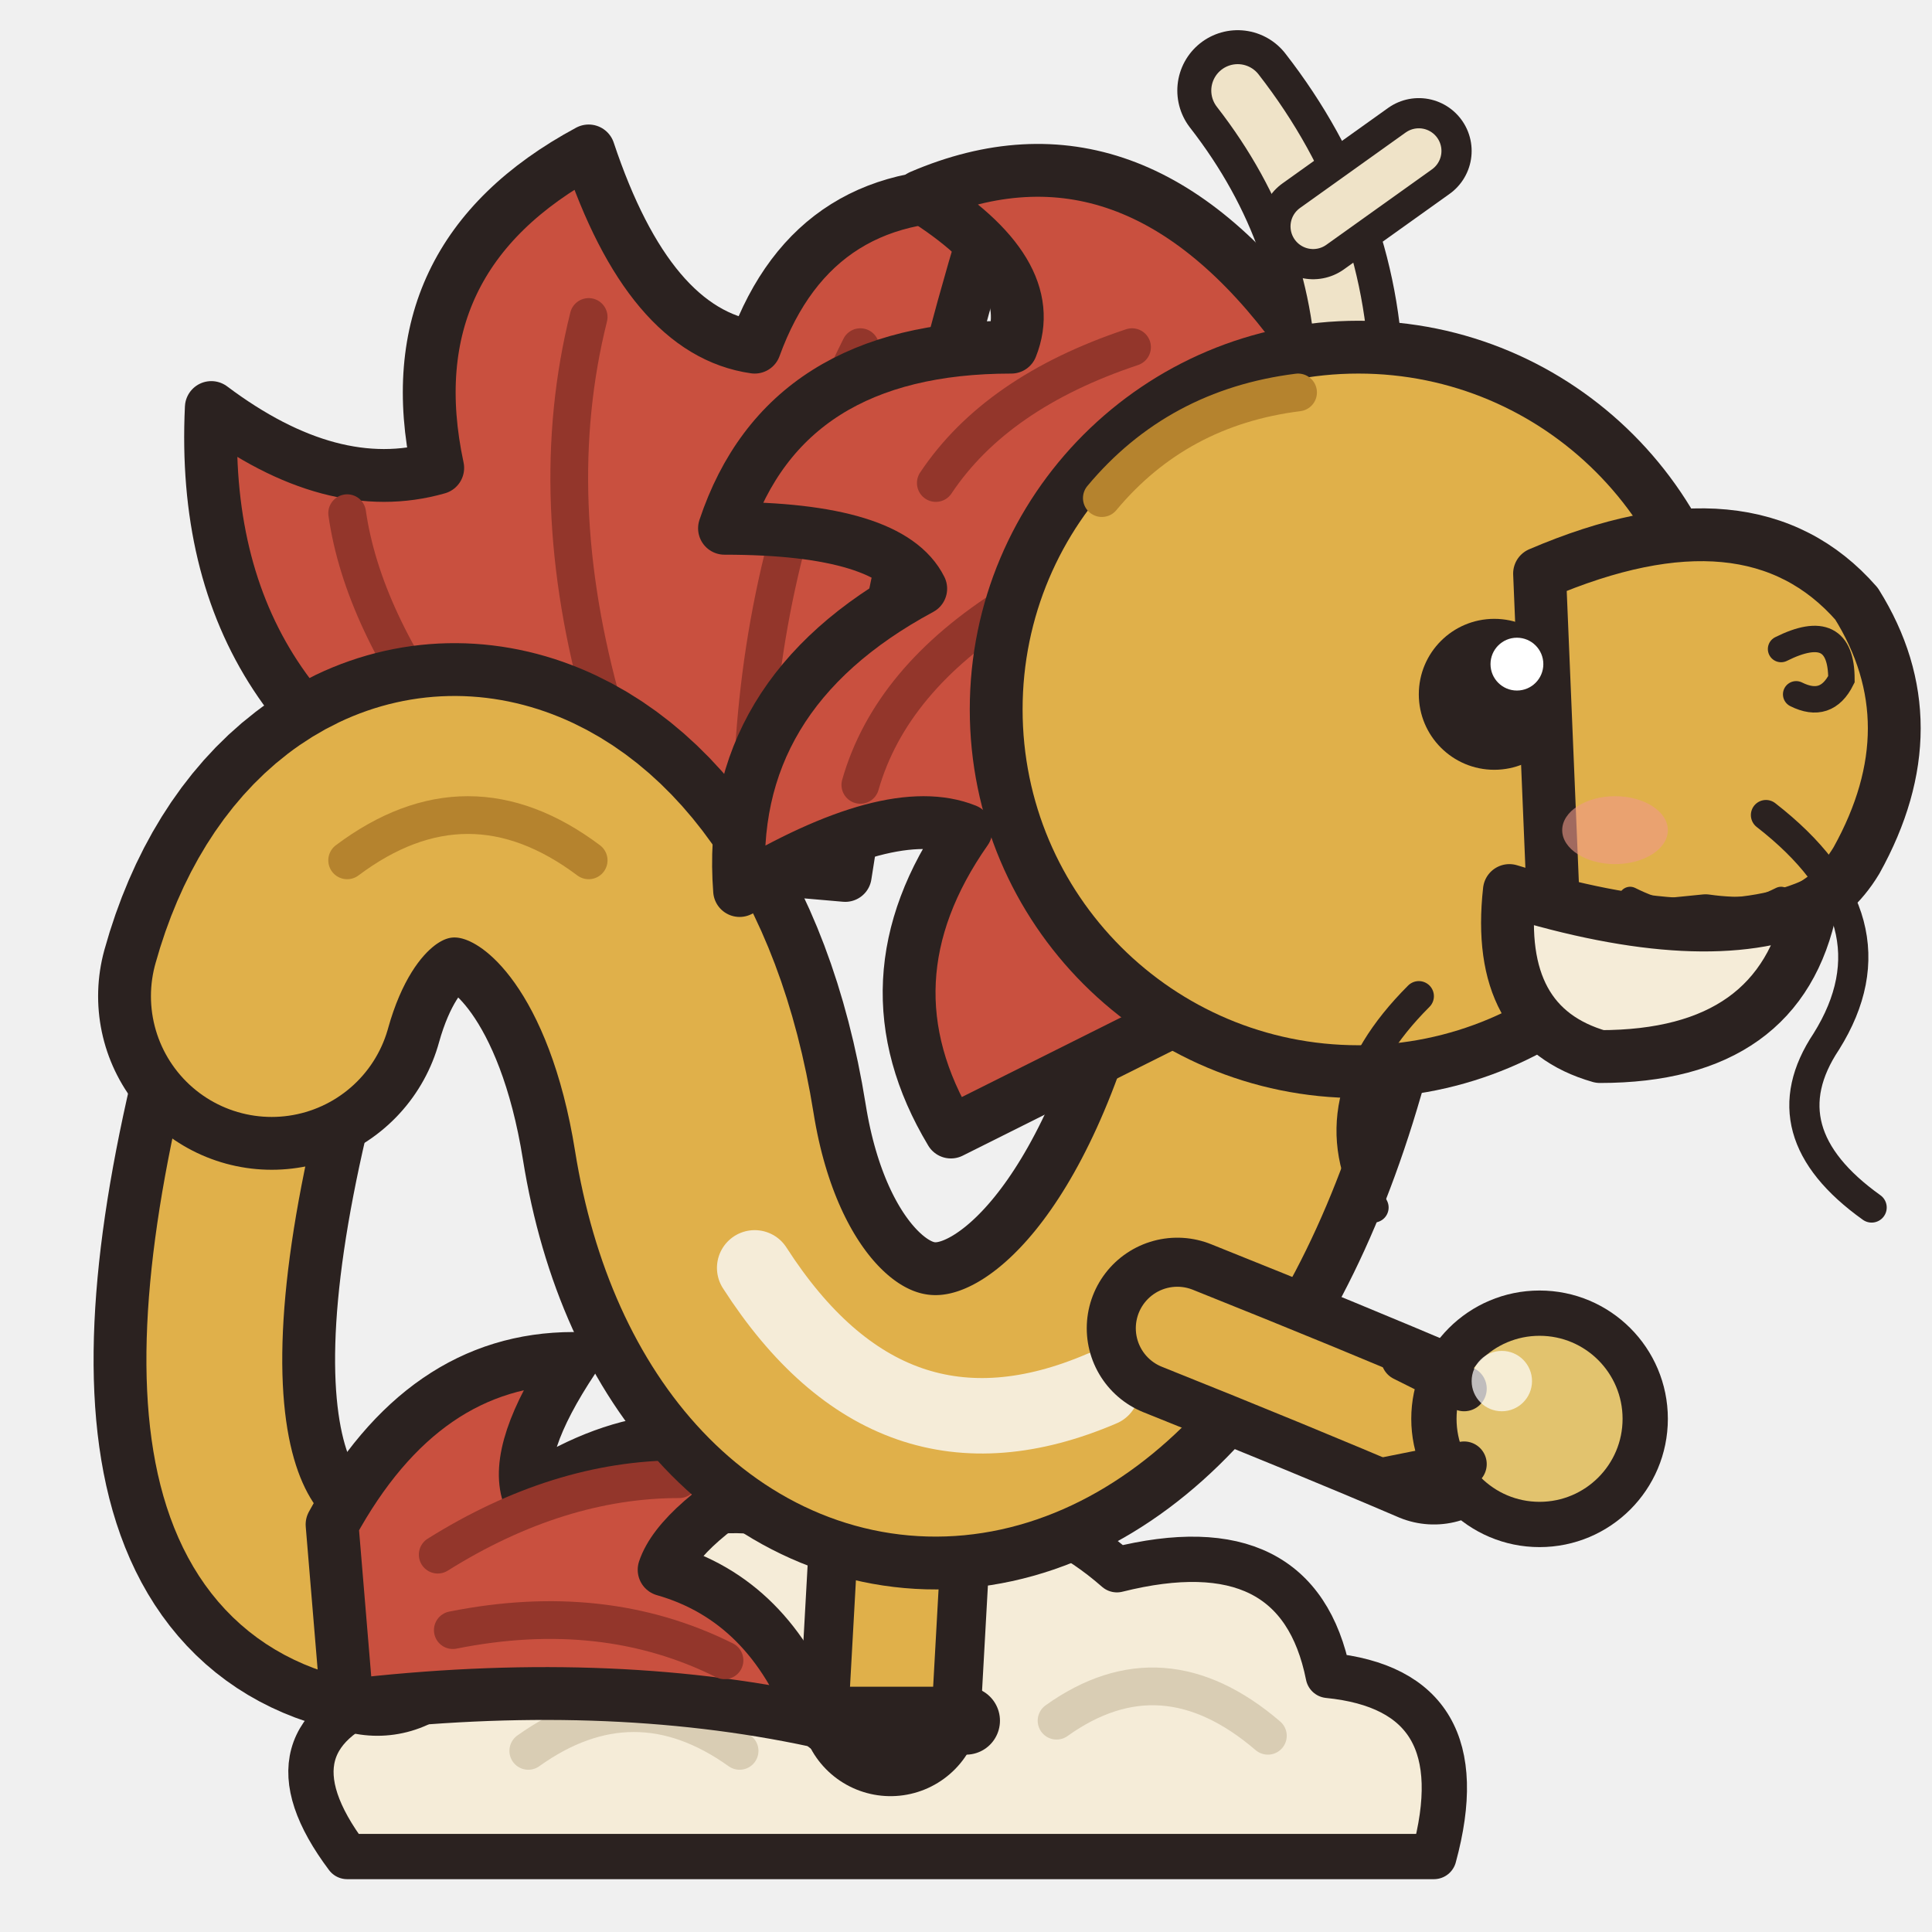
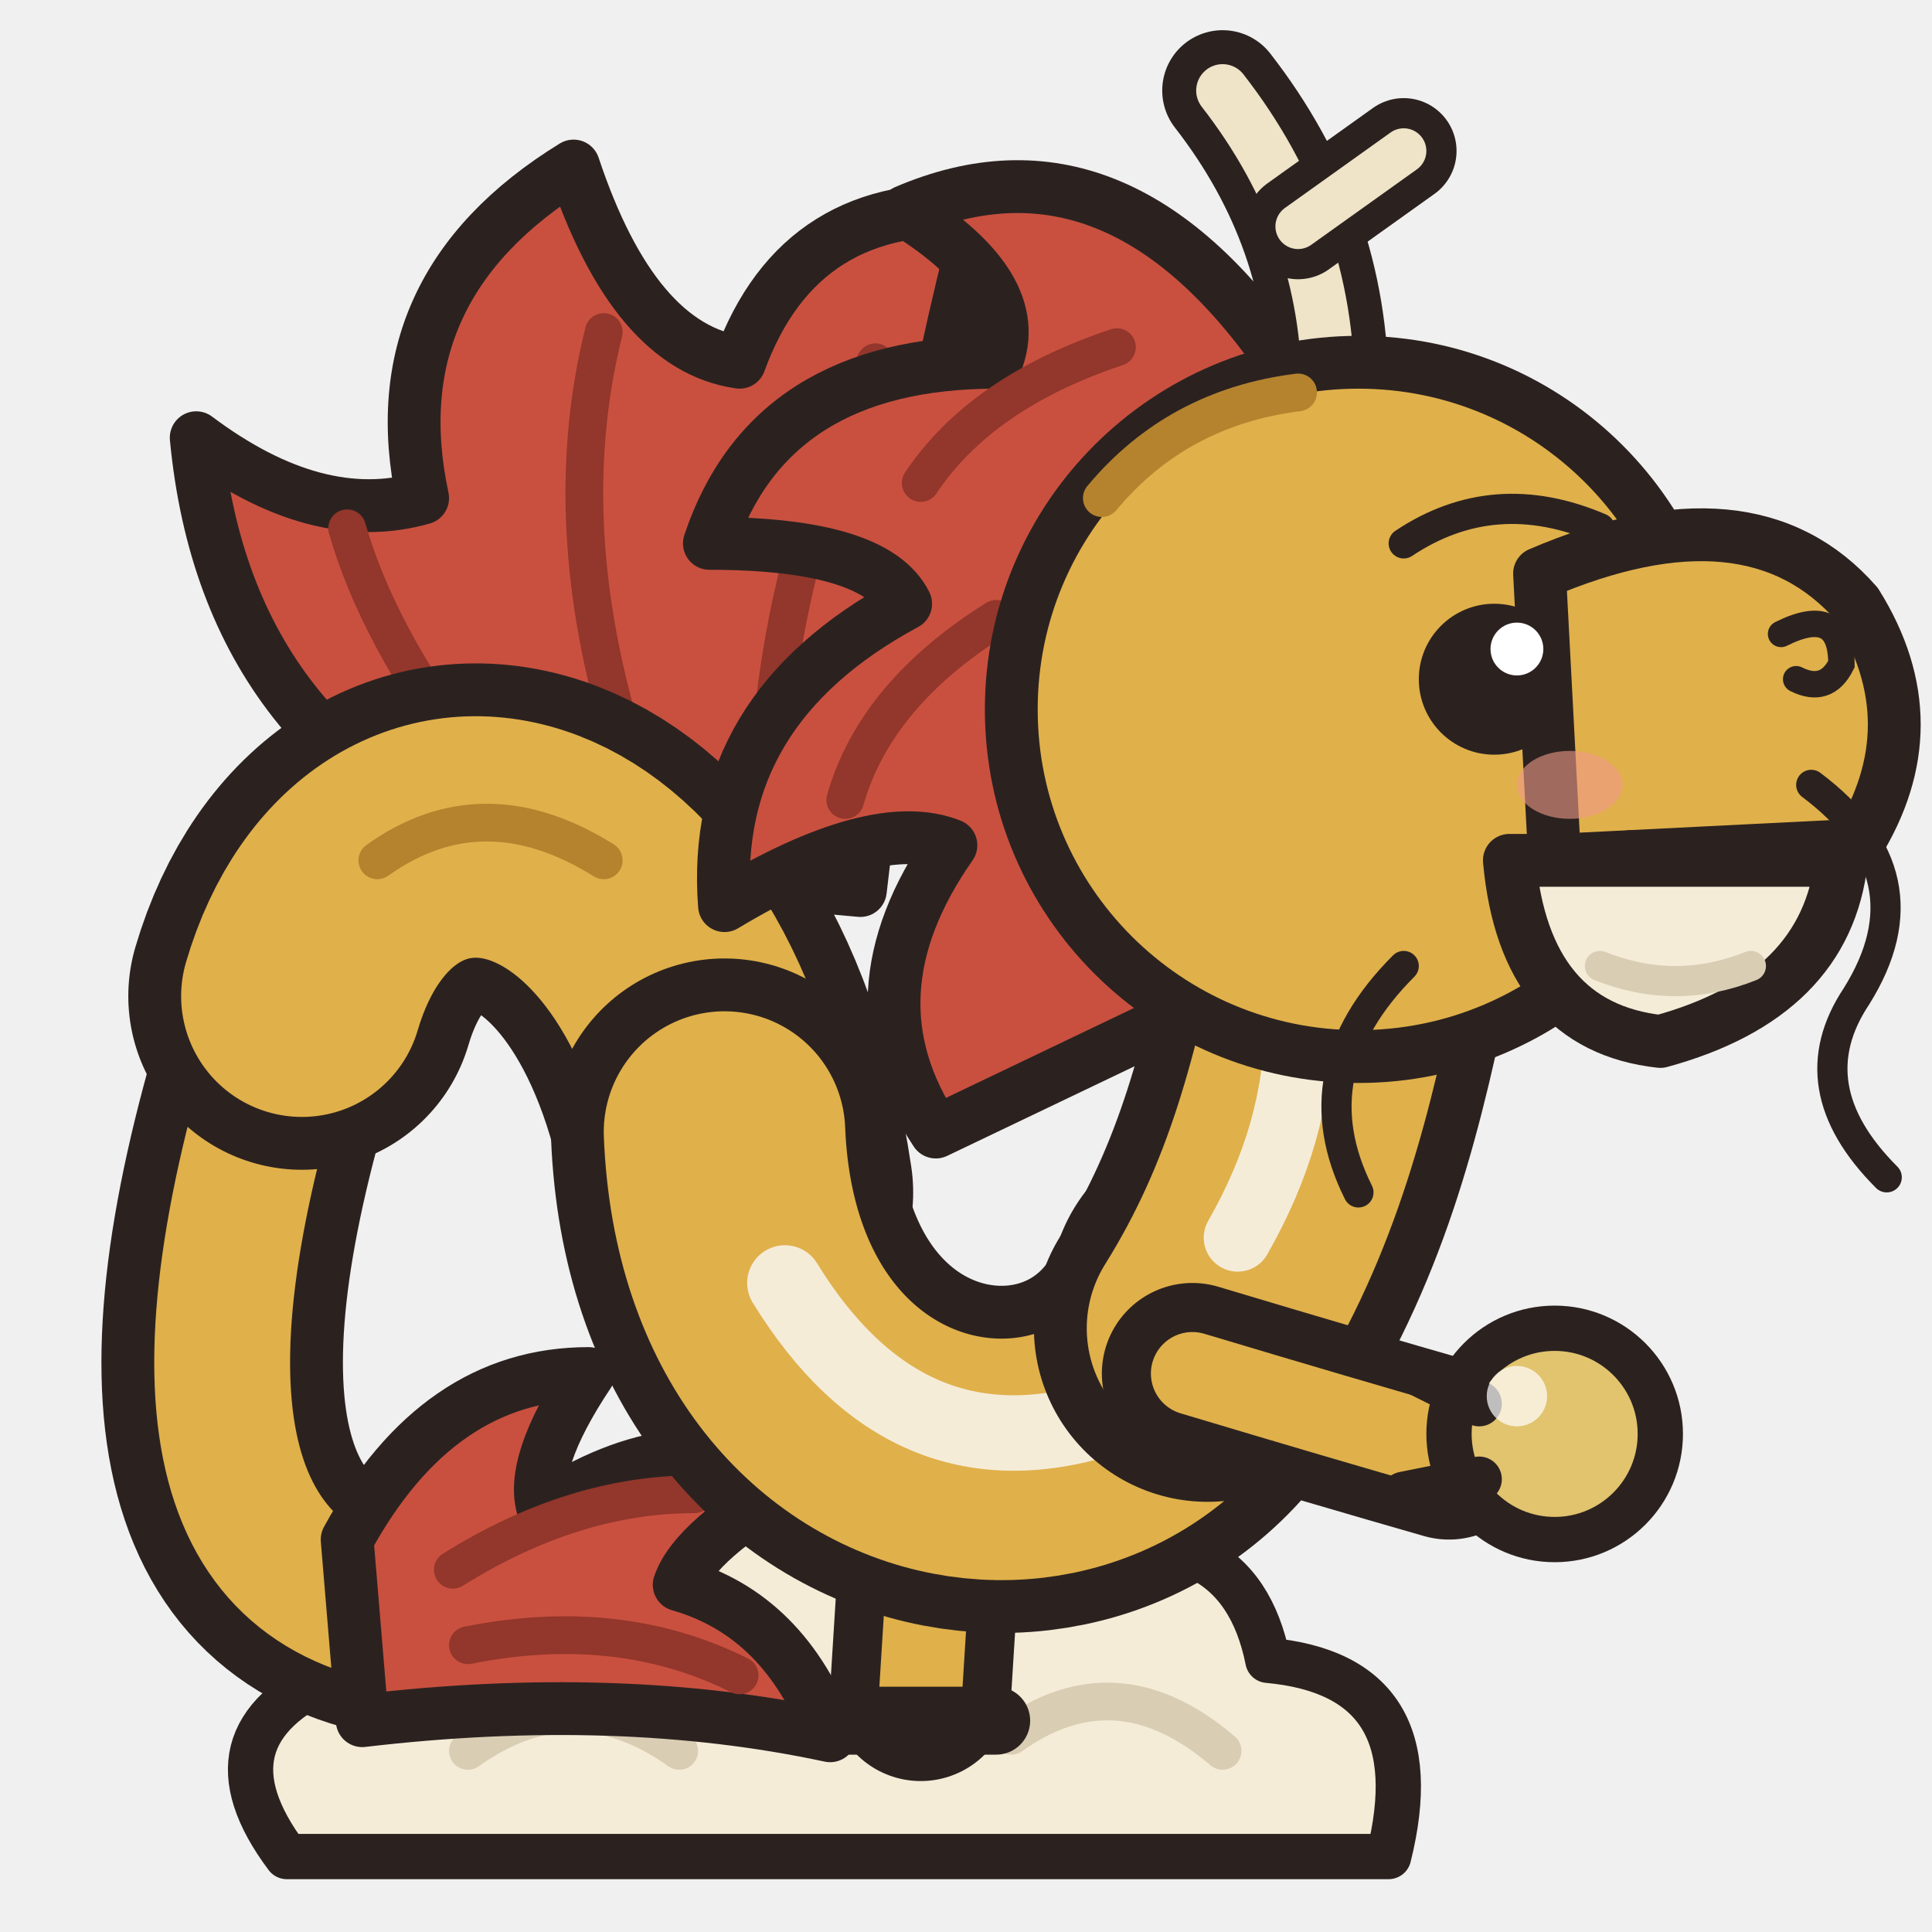
<svg xmlns="http://www.w3.org/2000/svg" viewBox="0 0 256 256" width="256" height="256">
  <g stroke="#2b2220" stroke-width="7" stroke-linejoin="round" stroke-linecap="round">
-     <path d="M46 246 Q34 230 52 224 Q54 206 78 210 Q90 194 114 204 Q132 194 148 208 Q172 202 176 222 Q196 224 190 246 Z" fill="#f5ecd8" stroke-width="6" />
-     <path d="M70 232 Q84 222 98 232 M140 228 Q154 218 168 230" fill="none" stroke="#d9cdb4" stroke-width="5" />
-     <path d="M66 112 Q26 96 28 54 Q44 66 58 62 Q52 34 78 20 Q86 44 100 46 Q108 24 132 26 Q120 64 112 116 Z" fill="#c9503f" />
-     <path d="M60 98 Q48 82 46 68 M80 94 Q72 66 78 42 M100 98 Q102 70 114 46" fill="none" stroke="#93362b" stroke-width="5" />
-     <path d="M120 190 L118 226" stroke-width="24" />
-     <path d="M120 190 L118 226" stroke="#e0b04a" stroke-width="11" />
-     <path d="M110 228 L128 228" stroke-width="9" />
-     <path d="M38 128 Q14 208 50 214" fill="none" stroke-width="32" />
-     <path d="M38 128 Q14 208 50 214" fill="none" stroke="#e0b04a" stroke-width="18" />
-     <path d="M44 202 Q56 180 76 180 Q68 192 70 198 Q88 186 104 194 Q90 202 88 208 Q102 212 108 228 Q80 222 46 226 Z" fill="#c9503f" />
-     <path d="M58 206 Q74 196 90 196 M60 216 Q80 212 96 220" fill="none" stroke="#93362b" stroke-width="5" />
-     <path d="M168 132 C150 206 100 200 92 150 C84 100 46 96 36 132" fill="none" stroke-width="46" />
-     <path d="M168 132 C150 206 100 200 92 150 C84 100 46 96 36 132" fill="none" stroke="#e0b04a" stroke-width="32" />
-     <path d="M100 168 Q118 196 146 184" fill="none" stroke="#f5ecd8" stroke-width="10" />
-     <path d="M46 114 Q62 102 78 114" fill="none" stroke="#b5832e" stroke-width="5" />
-     <path d="M156 176 Q176 184 190 190" fill="none" stroke-width="24" />
-     <path d="M156 176 Q176 184 190 190" fill="none" stroke="#e0b04a" stroke-width="11" />
-     <circle cx="204" cy="188" r="14" fill="#e2c36e" stroke-width="6" />
-     <path d="M186 180 L194 184 M184 196 L194 194" stroke-width="6" />
-     <path d="M172 44 Q150 14 122 26 Q138 36 134 46 Q104 46 96 70 Q118 70 122 78 Q96 92 98 118 Q118 106 128 110 Q114 130 126 150 L170 128 Z" fill="#c9503f" />
-     <path d="M150 46 Q132 52 124 64 M134 80 Q118 90 114 104" fill="none" stroke="#93362b" stroke-width="5" />
-     <path d="M178 52 Q178 30 164 12" fill="none" stroke-width="16" />
-     <path d="M178 52 Q178 30 164 12" fill="none" stroke="#efe3c8" stroke-width="7" />
-     <path d="M174 30 L188 20" fill="none" stroke-width="14" />
-     <path d="M174 30 L188 20" fill="none" stroke="#efe3c8" stroke-width="6" />
-     <circle cx="180" cy="94" r="48" fill="#e0b04a" />
-     <path d="M204 76 Q232 64 246 80 Q256 96 246 114 Q240 124 226 122 L206 124 Z" fill="#e0b04a" />
-     <path d="M200 118 Q226 126 240 120 Q236 140 212 140 Q198 136 200 118 Z" fill="#f5ecd8" />
+     <path d="M38 246 Q26 230 44 222 Q46 204 70 208 Q82 192 106 202 Q124 192 140 206 Q164 200 168 220 Q190 222 184 246 Z" fill="#f5ecd8" stroke-width="6" />
+     <path d="M62 232 Q76 222 90 232 M134 230 Q148 220 162 232" fill="none" stroke="#d9cdb4" stroke-width="5" />
+     <path d="M70 114 Q30 100 26 58 Q42 70 56 66 Q50 38 76 22 Q84 46 98 48 Q106 26 130 28 Q120 66 114 118 Z" fill="#c9503f" />
+     <path d="M62 100 Q50 84 46 70 M82 96 Q74 68 80 44 M102 100 Q104 72 116 48" fill="none" stroke="#93362b" stroke-width="5" />
+     <path d="M124 192 L122 224" stroke-width="24" />
+     <path d="M124 192 L122 224" stroke="#e0b04a" stroke-width="11" />
+     <path d="M112 228 L132 228" stroke-width="9" />
+     <path d="M40 130 Q14 206 52 214" fill="none" stroke-width="32" />
+     <path d="M40 130 Q14 206 52 214" fill="none" stroke="#e0b04a" stroke-width="18" />
+     <path d="M46 204 Q58 182 78 182 Q70 194 72 200 Q90 188 106 196 Q92 204 90 210 Q104 214 110 230 Q82 224 48 228 Z" fill="#c9503f" />
+     <path d="M60 208 Q76 198 92 198 M62 218 Q82 214 98 222" fill="none" stroke="#93362b" stroke-width="5" />
+     <path d="M98 158 C90 104 50 98 40 132" fill="none" stroke-width="46" />
+     <path d="M98 158 C90 104 50 98 40 132" fill="none" stroke="#e0b04a" stroke-width="32" />
+     <path d="M50 114 Q64 104 80 114" fill="none" stroke="#b5832e" stroke-width="5" />
+     <path d="M96 150 C98 200 150 206 162 172" fill="none" stroke-width="46" />
+     <path d="M96 150 C98 200 150 206 162 172" fill="none" stroke="#e0b04a" stroke-width="32" />
+     <path d="M104 170 Q120 196 146 188" fill="none" stroke="#f5ecd8" stroke-width="10" />
+     <path d="M160 176 C170 160 174 144 178 124" fill="none" stroke-width="46" />
+     <path d="M160 176 C170 160 174 144 178 124" fill="none" stroke="#e0b04a" stroke-width="32" />
+     <path d="M164 164 Q172 150 172 136" fill="none" stroke="#f5ecd8" stroke-width="9" />
+     <path d="M158 182 Q178 188 192 192" fill="none" stroke-width="24" />
+     <path d="M158 182 Q178 188 192 192" fill="none" stroke="#e0b04a" stroke-width="11" />
+     <circle cx="206" cy="190" r="14" fill="#e2c36e" stroke-width="6" />
+     <path d="M188 182 L196 186 M186 198 L196 196" stroke-width="6" />
+     <path d="M170 48 Q148 16 120 28 Q136 38 132 48 Q102 48 94 72 Q116 72 120 80 Q94 94 96 120 Q116 108 126 112 Q112 132 124 150 L170 128 Z" fill="#c9503f" />
+     <path d="M148 46 Q130 52 122 64 M132 82 Q116 92 112 106" fill="none" stroke="#93362b" stroke-width="5" />
+     <path d="M176 52 Q176 30 162 12" fill="none" stroke-width="16" />
+     <path d="M176 52 Q176 30 162 12" fill="none" stroke="#efe3c8" stroke-width="7" />
+     <path d="M172 30 L186 20" fill="none" stroke-width="14" />
+     <path d="M172 30 L186 20" fill="none" stroke="#efe3c8" stroke-width="6" />
+     <path d="M204 116 L206 98 Q224 90 240 94 L242 116 Z" fill="#3a2e28" stroke="none" />
+     <path d="M210 112 Q224 104 236 110" fill="none" stroke="#f09a88" stroke-width="7" />
+     <circle cx="180" cy="94" r="46" fill="#e0b04a" />
+     <path d="M204 76 Q232 64 246 80 Q256 96 246 112 L206 114 Z" fill="#e0b04a" />
+     <path d="M216 112 L220 120 L224 112 M234 112 L238 120 L242 112" fill="#f5ecd8" stroke-width="4" />
    <path d="M146 66 Q156 54 172 52" fill="none" stroke="#b5832e" stroke-width="5" />
+     <path d="M200 114 L244 114 Q242 132 220 138 Q202 136 200 114 Z" fill="#f5ecd8" />
+     <path d="M212 128 Q222 132 232 128" fill="none" stroke="#d9cdb4" stroke-width="4" />
  </g>
-   <path d="M234 108 Q252 122 242 138 Q234 150 248 160" fill="none" stroke="#2b2220" stroke-width="4" stroke-linecap="round" />
-   <path d="M188 132 Q174 146 182 160" fill="none" stroke="#2b2220" stroke-width="4" stroke-linecap="round" />
-   <circle cx="198" cy="92" r="10" fill="#2b2220" />
-   <circle cx="201" cy="88" r="3.5" fill="#fff" />
-   <path d="M236 86 Q244 82 244 90 Q242 94 238 92" fill="none" stroke="#2b2220" stroke-width="3.5" stroke-linecap="round" />
-   <ellipse cx="214" cy="110" rx="7" ry="4.5" fill="#f09a88" opacity="0.6" />
-   <path d="M216 119 Q226 124 236 119" fill="none" stroke="#2b2220" stroke-width="3" stroke-linecap="round" />
-   <circle cx="199" cy="183" r="4" fill="#fff" opacity="0.7" />
+   <path d="M240 104 Q256 116 246 132 Q238 144 250 156" fill="none" stroke="#2b2220" stroke-width="4" stroke-linecap="round" />
+   <path d="M186 128 Q172 142 180 158" fill="none" stroke="#2b2220" stroke-width="4" stroke-linecap="round" />
+   <path d="M186 72 Q198 64 212 70" fill="none" stroke="#2b2220" stroke-width="4" stroke-linecap="round" />
+   <circle cx="198" cy="90" r="10" fill="#2b2220" />
+   <circle cx="201" cy="86" r="3.5" fill="#fff" />
+   <path d="M236 84 Q244 80 244 88 Q242 92 238 90" fill="none" stroke="#2b2220" stroke-width="3.5" stroke-linecap="round" />
+   <ellipse cx="208" cy="104" rx="7" ry="4.5" fill="#f09a88" opacity="0.6" />
+   <circle cx="201" cy="185" r="4" fill="#fff" opacity="0.7" />
</svg>
